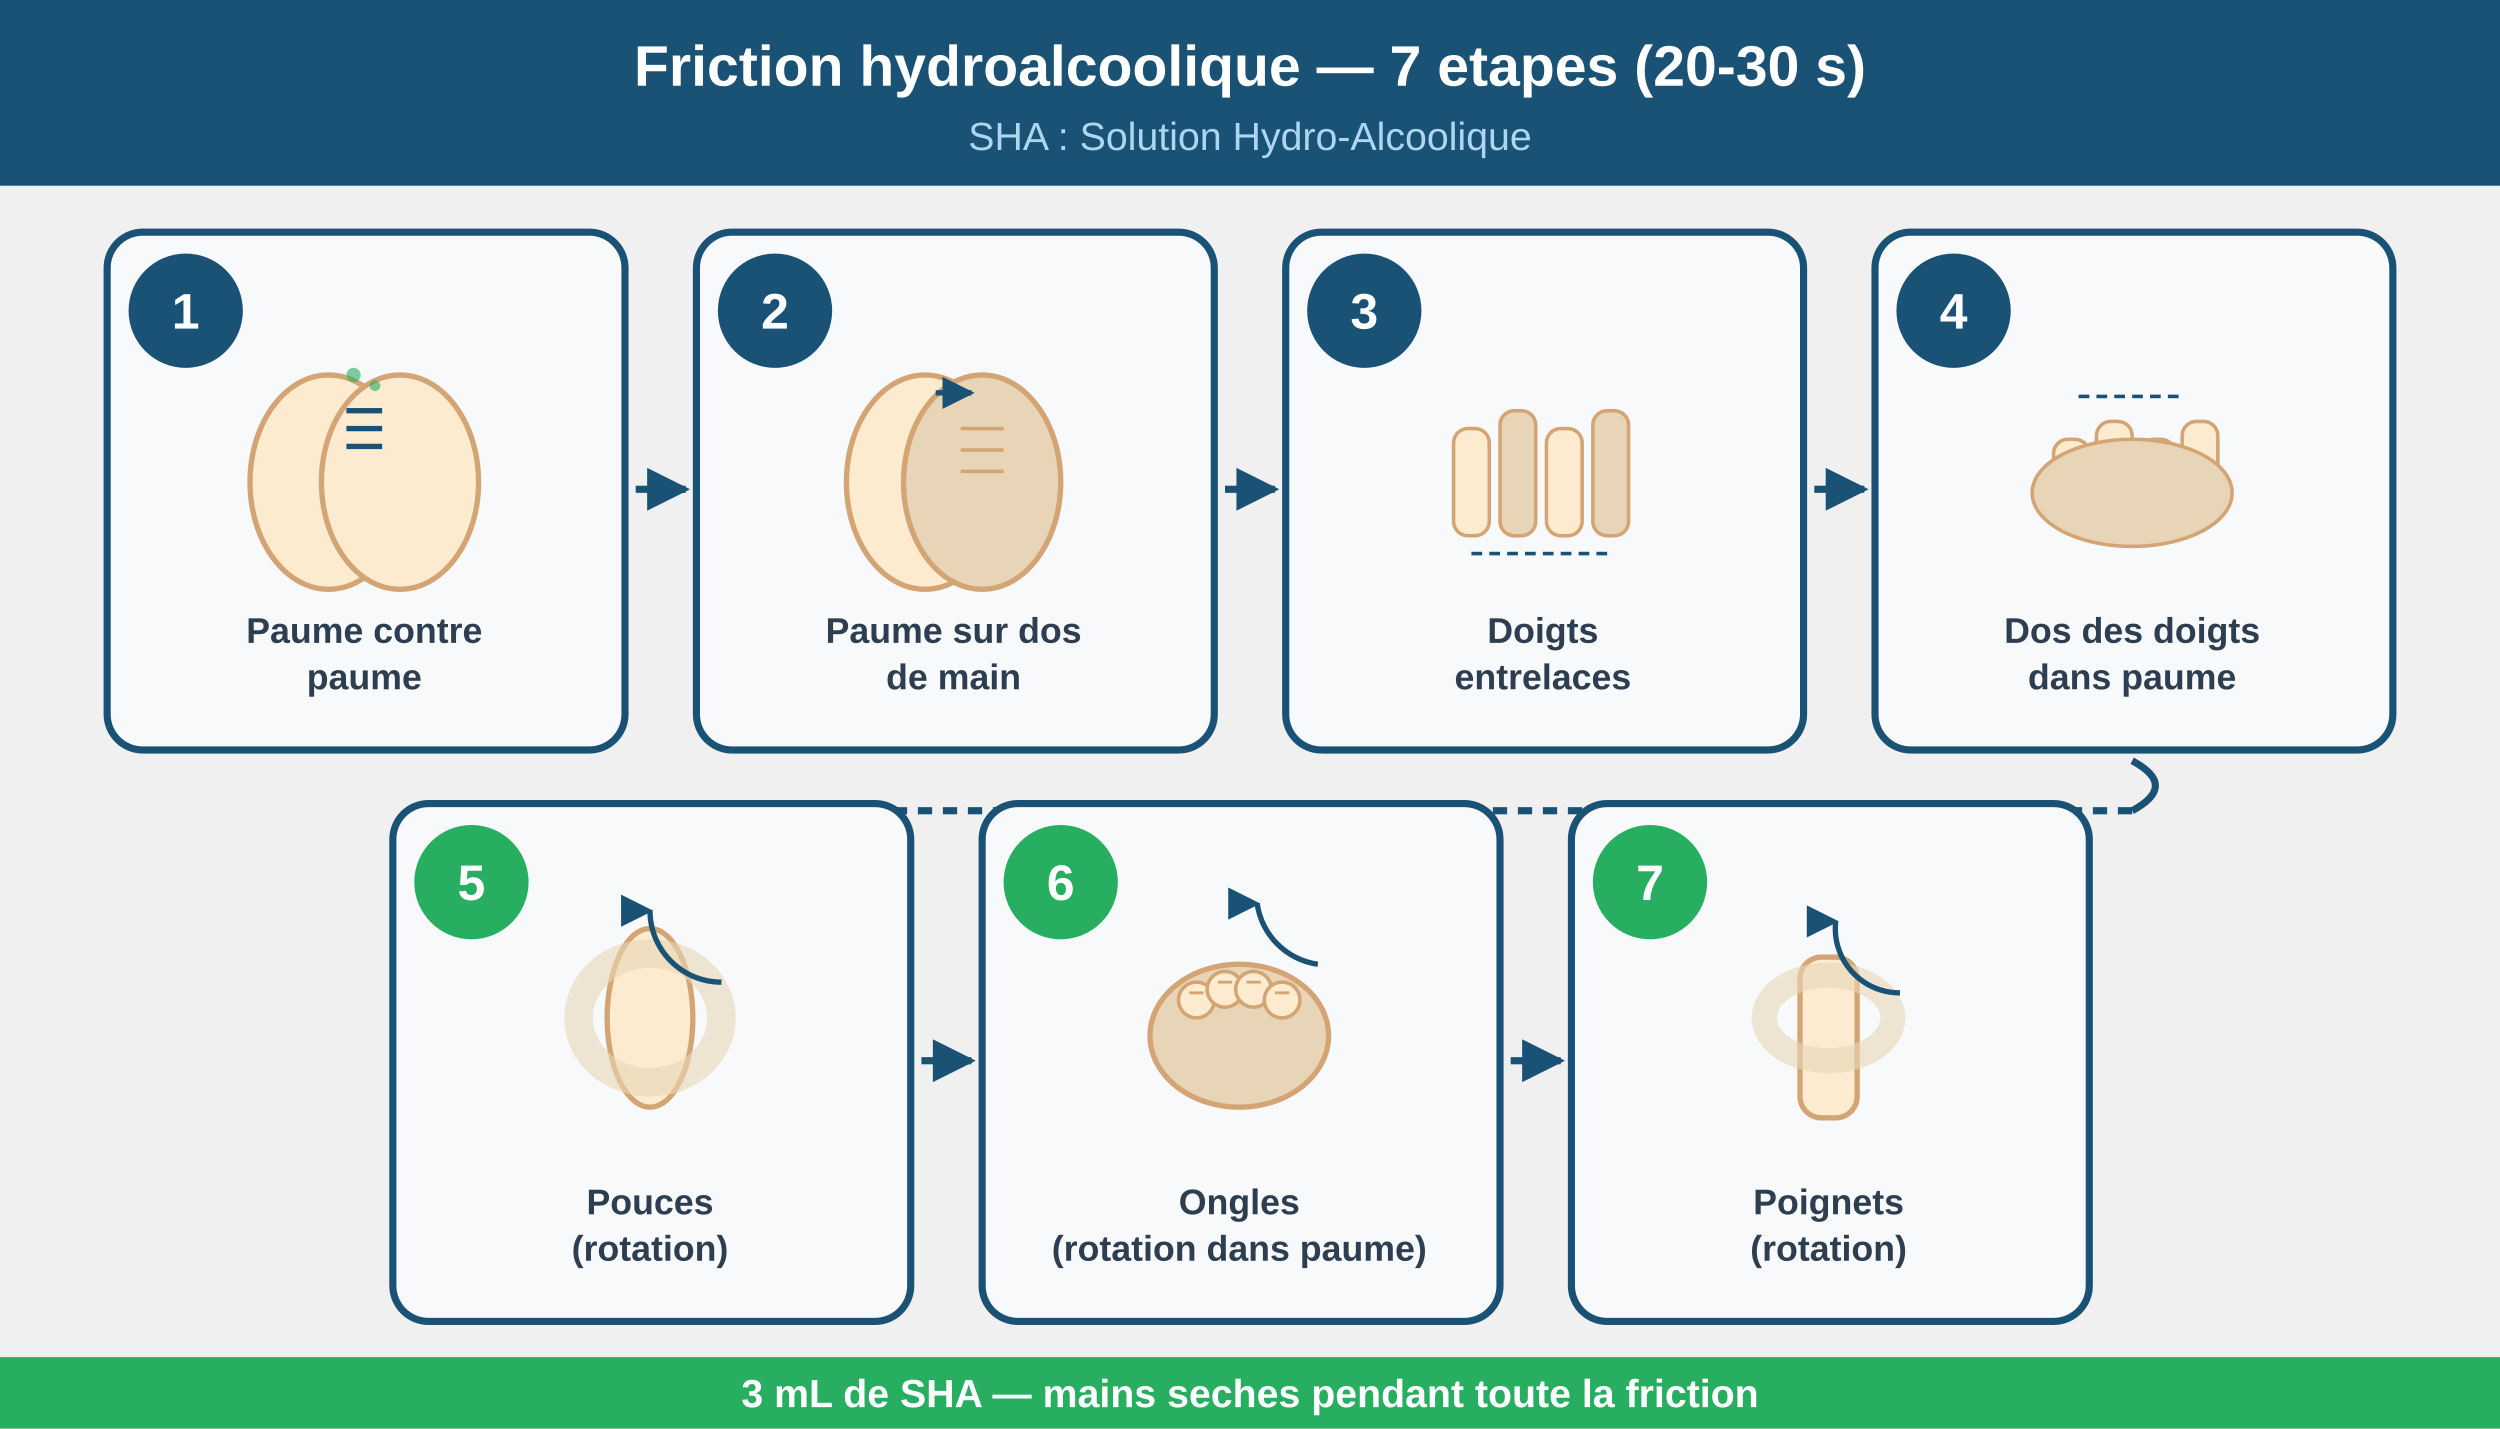
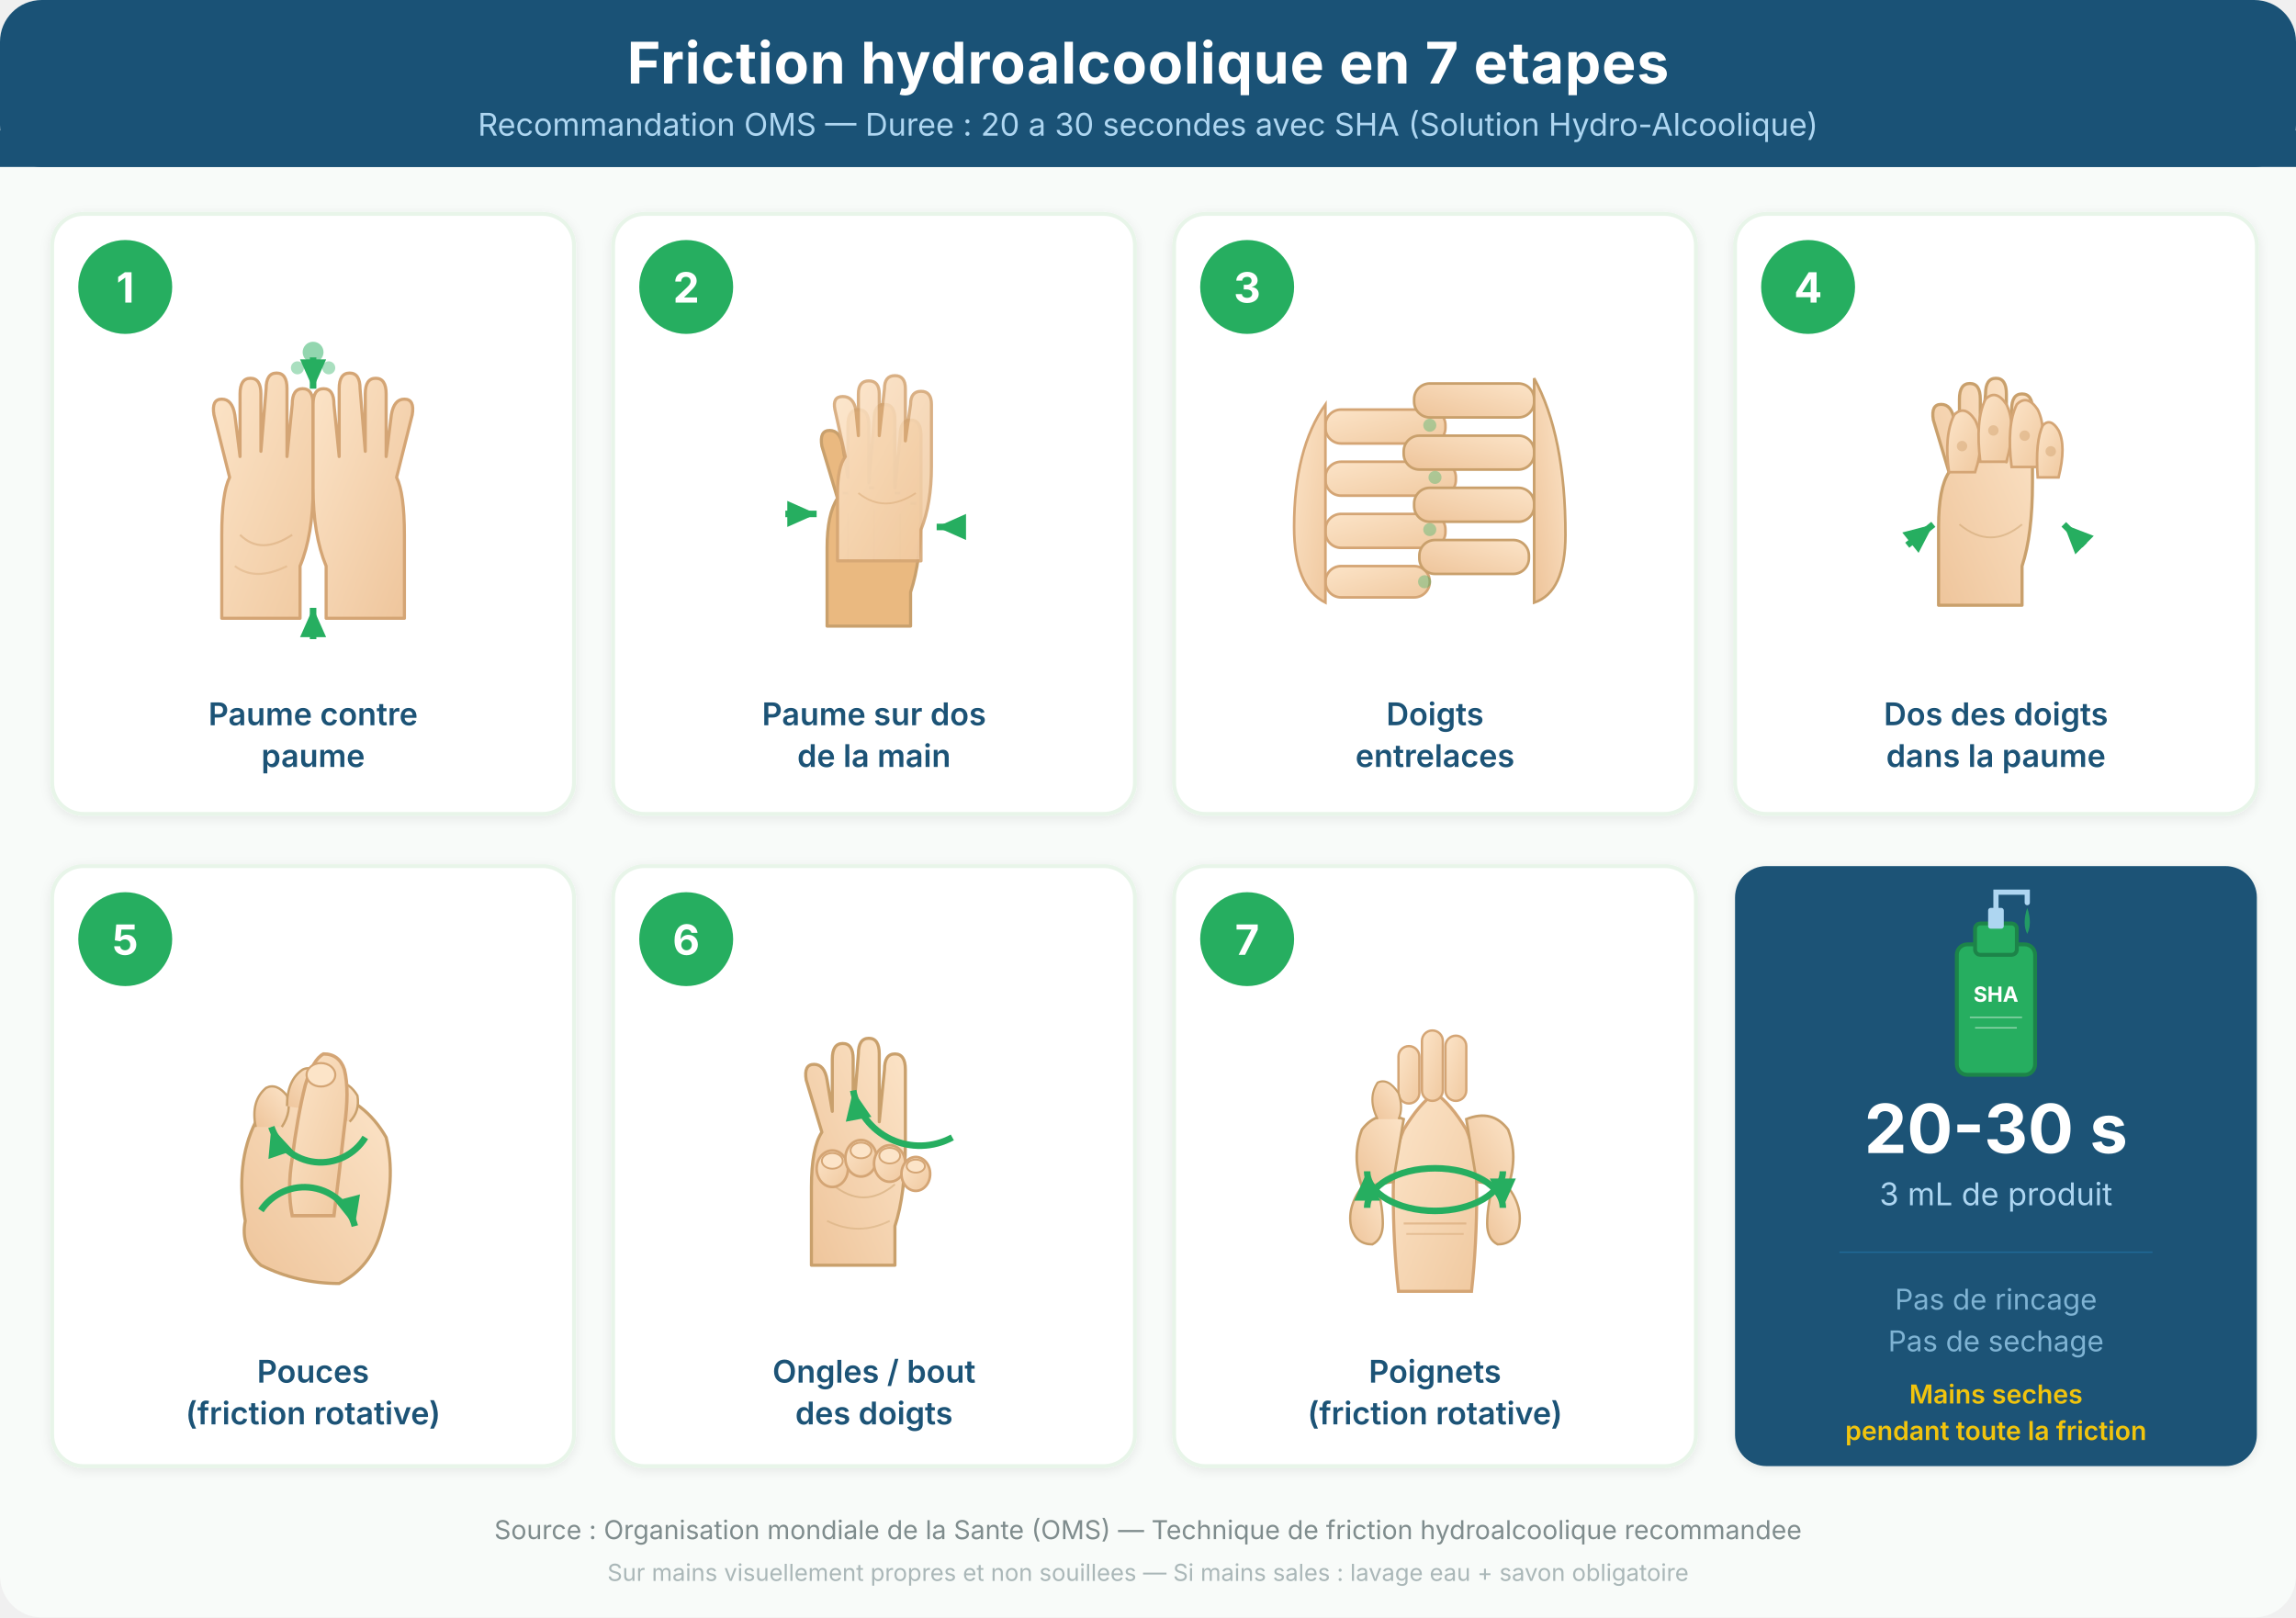
- <svg xmlns="http://www.w3.org/2000/svg" viewBox="0 0 700 400" width="700" height="400" font-family="Arial, sans-serif">
+ <svg xmlns="http://www.w3.org/2000/svg" viewBox="0 0 880 620" width="880" height="620" font-family="Inter, Arial, sans-serif">
  <defs>
-     <marker id="shaArrow" viewBox="0 0 10 10" refX="9" refY="5" markerWidth="6" markerHeight="6" orient="auto-start-auto">
-       <path d="M 0 0 L 10 5 L 0 10 z" fill="#1a5276" />
+     <linearGradient id="skin" x1="0%" y1="0%" x2="100%" y2="100%">
+       <stop offset="0%" stop-color="#fce4c8" />
+       <stop offset="100%" stop-color="#f0c9a0" />
+     </linearGradient>
+     <linearGradient id="skin2" x1="100%" y1="0%" x2="0%" y2="100%">
+       <stop offset="0%" stop-color="#fce4c8" />
+       <stop offset="100%" stop-color="#eec49a" />
+     </linearGradient>
+     <filter id="shadow" x="-4%" y="-4%" width="108%" height="108%">
+       <feDropShadow dx="0" dy="1" stdDeviation="2" flood-color="#000" flood-opacity="0.08" />
+     </filter>
+     <marker id="arr" viewBox="0 0 10 10" refX="9" refY="5" markerWidth="5" markerHeight="5" orient="auto">
+       <path d="M0,1 L9,5 L0,9z" fill="#27ae60" />
    </marker>
-     <linearGradient id="shaGrad" x1="0" y1="0" x2="1" y2="0">
-       <stop offset="0%" stop-color="#1a5276" />
-       <stop offset="100%" stop-color="#27ae60" />
-     </linearGradient>
  </defs>
-   <rect x="0" y="0" width="700" height="52" rx="0" fill="#1a5276" />
-   <text x="350" y="24" text-anchor="middle" font-size="16" font-weight="bold" fill="#fff">Friction hydroalcoolique — 7 etapes (20-30 s)</text>
-   <text x="350" y="42" text-anchor="middle" font-size="11" fill="#aed6f1">SHA : Solution Hydro-Alcoolique</text>
-   <g transform="translate(30,65)">
-     <rect width="145" height="145" rx="10" fill="#f8f9fa" stroke="#1a5276" stroke-width="2" />
-     <circle cx="22" cy="22" r="16" fill="#1a5276" />
-     <text x="22" y="27" text-anchor="middle" font-size="14" font-weight="bold" fill="#fff">1</text>
-     <g transform="translate(72,55)">
-       <ellipse cx="-10" cy="15" rx="22" ry="30" fill="#fdebd0" stroke="#d4a574" stroke-width="1.5" />
-       <ellipse cx="10" cy="15" rx="22" ry="30" fill="#fdebd0" stroke="#d4a574" stroke-width="1.5" />
-       <line x1="-5" y1="-5" x2="5" y2="-5" stroke="#1a5276" stroke-width="1.5" />
-       <line x1="5" y1="0" x2="-5" y2="0" stroke="#1a5276" stroke-width="1.5" />
-       <line x1="-5" y1="5" x2="5" y2="5" stroke="#1a5276" stroke-width="1.5" />
-       <circle cx="-3" cy="-15" r="2" fill="#27ae60" opacity="0.6" />
-       <circle cx="3" cy="-12" r="1.5" fill="#27ae60" opacity="0.6" />
+   <rect width="880" height="620" rx="16" fill="#f8fbf9" />
+   <rect width="880" height="64" rx="16" fill="#1a5276" />
+   <rect y="50" width="880" height="14" fill="#1a5276" />
+   <text x="440" y="32" text-anchor="middle" font-size="22" font-weight="700" fill="#fff" letter-spacing="0.3">Friction hydroalcoolique en 7 etapes</text>
+   <text x="440" y="52" text-anchor="middle" font-size="12" fill="#aed6f1">Recommandation OMS — Duree : 20 a 30 secondes avec SHA (Solution Hydro-Alcoolique)</text>
+   <g transform="translate(20,82)" filter="url(#shadow)">
+     <rect width="200" height="230" rx="12" fill="#fff" stroke="#e8f5e9" stroke-width="1.5" />
+     <circle cx="28" cy="28" r="18" fill="#27ae60" />
+     <text x="28" y="34" text-anchor="middle" font-size="16" font-weight="700" fill="#fff">1</text>
+     <g transform="translate(100,115)">
+       <g transform="translate(-20,0)">
+         <path d="M-15,40 L-15,8 Q-15,-8 -12,-14 L-18,-38 Q-19,-44 -15,-44 Q-11,-44 -10,-38 L-8,-22                  L-8,-46 Q-8,-52 -4,-52 Q0,-52 0,-46 L0,-24                  L2,-48 Q2,-54 6,-54 Q10,-54 10,-48 L10,-22                  L12,-42 Q12,-48 16,-48 Q20,-48 20,-42 L20,-10                  Q20,8 15,20 L15,40 Z" fill="url(#skin)" stroke="#d4a574" stroke-width="1.2" stroke-linejoin="round" />
+         <path d="M-8,8 Q0,16 12,8" fill="none" stroke="#d4a574" stroke-width="0.8" opacity="0.5" />
+         <path d="M-10,20 Q-2,26 10,20" fill="none" stroke="#d4a574" stroke-width="0.8" opacity="0.4" />
+       </g>
+       <g transform="translate(20,0) scale(-1,1)">
+         <path d="M-15,40 L-15,8 Q-15,-8 -12,-14 L-18,-38 Q-19,-44 -15,-44 Q-11,-44 -10,-38 L-8,-22                  L-8,-46 Q-8,-52 -4,-52 Q0,-52 0,-46 L0,-24                  L2,-48 Q2,-54 6,-54 Q10,-54 10,-48 L10,-22                  L12,-42 Q12,-48 16,-48 Q20,-48 20,-42 L20,-10                  Q20,8 15,20 L15,40 Z" fill="url(#skin2)" stroke="#d4a574" stroke-width="1.2" stroke-linejoin="round" />
+       </g>
+       <circle cx="0" cy="-62" r="4" fill="#27ae60" opacity="0.5" />
+       <circle cx="-6" cy="-56" r="2.5" fill="#27ae60" opacity="0.4" />
+       <circle cx="6" cy="-56" r="2.5" fill="#27ae60" opacity="0.4" />
+       <path d="M0,-60 L0,-48" stroke="#27ae60" stroke-width="2.5" marker-end="url(#arr)" />
+       <path d="M0,48 L0,36" stroke="#27ae60" stroke-width="2.5" marker-end="url(#arr)" />
    </g>
-     <text x="72" y="115" text-anchor="middle" font-size="10" font-weight="bold" fill="#2c3e50">Paume contre</text>
-     <text x="72" y="128" text-anchor="middle" font-size="10" font-weight="bold" fill="#2c3e50">paume</text>
+     <text x="100" y="196" text-anchor="middle" font-size="12" font-weight="600" fill="#1a5276">Paume contre</text>
+     <text x="100" y="212" text-anchor="middle" font-size="12" font-weight="600" fill="#1a5276">paume</text>
  </g>
-   <line x1="178" y1="137" x2="192" y2="137" stroke="#1a5276" stroke-width="2" marker-end="url(#shaArrow)" />
-   <g transform="translate(195,65)">
-     <rect width="145" height="145" rx="10" fill="#f8f9fa" stroke="#1a5276" stroke-width="2" />
-     <circle cx="22" cy="22" r="16" fill="#1a5276" />
-     <text x="22" y="27" text-anchor="middle" font-size="14" font-weight="bold" fill="#fff">2</text>
-     <g transform="translate(72,55)">
-       <ellipse cx="-8" cy="15" rx="22" ry="30" fill="#fdebd0" stroke="#d4a574" stroke-width="1.5" />
-       <ellipse cx="8" cy="15" rx="22" ry="30" fill="#e8d5b7" stroke="#d4a574" stroke-width="1.5" />
-       <line x1="2" y1="0" x2="14" y2="0" stroke="#d4a574" stroke-width="1" />
-       <line x1="2" y1="6" x2="14" y2="6" stroke="#d4a574" stroke-width="1" />
-       <line x1="2" y1="12" x2="14" y2="12" stroke="#d4a574" stroke-width="1" />
-       <path d="M -5,-10 L 5,-10" stroke="#1a5276" stroke-width="1.5" marker-end="url(#shaArrow)" />
+   <g transform="translate(235,82)" filter="url(#shadow)">
+     <rect width="200" height="230" rx="12" fill="#fff" stroke="#e8f5e9" stroke-width="1.5" />
+     <circle cx="28" cy="28" r="18" fill="#27ae60" />
+     <text x="28" y="34" text-anchor="middle" font-size="16" font-weight="700" fill="#fff">2</text>
+     <g transform="translate(100,115)">
+       <g transform="translate(0,8)">
+         <path d="M-18,35 L-18,5 Q-18,-8 -14,-14 L-20,-34 Q-21,-40 -17,-40 Q-13,-40 -12,-34 L-10,-22                  L-10,-42 Q-10,-48 -6,-48 Q-2,-48 -2,-42 L-2,-20                  L0,-44 Q0,-50 4,-50 Q8,-50 8,-44 L8,-18                  L10,-38 Q10,-44 14,-44 Q18,-44 18,-38 L18,-8                  Q18,10 14,22 L14,35 Z" fill="#eab980" stroke="#c9a06c" stroke-width="1.2" stroke-linejoin="round" />
+         <line x1="-12" y1="-16" x2="-10" y2="-16" stroke="#c9a06c" stroke-width="1" />
+         <line x1="-2" y1="-18" x2="0" y2="-18" stroke="#c9a06c" stroke-width="1" />
+         <line x1="8" y1="-16" x2="10" y2="-16" stroke="#c9a06c" stroke-width="1" />
+         <line x1="14" y1="-12" x2="16" y2="-12" stroke="#c9a06c" stroke-width="1" />
+         <line x1="-10" y1="-8" x2="-10" y2="10" stroke="#c9a06c" stroke-width="0.5" opacity="0.4" />
+         <line x1="0" y1="-10" x2="0" y2="10" stroke="#c9a06c" stroke-width="0.5" opacity="0.4" />
+         <line x1="10" y1="-8" x2="10" y2="10" stroke="#c9a06c" stroke-width="0.5" opacity="0.4" />
+       </g>
+       <g transform="translate(2,-12)" opacity="0.88">
+         <path d="M-16,30 L-16,4 Q-16,-6 -13,-10 L-17,-28 Q-18,-33 -14,-33 Q-10,-33 -9,-28 L-8,-18                  L-8,-34 Q-8,-39 -4,-39 Q0,-39 0,-34 L0,-18                  L2,-36 Q2,-41 6,-41 Q10,-41 10,-36 L10,-16                  L12,-30 Q12,-35 16,-35 Q20,-35 20,-30 L20,-6                  Q20,8 16,18 L16,30 Z" fill="url(#skin)" stroke="#d4a574" stroke-width="1.2" stroke-linejoin="round" />
+         <path d="M-8,4 Q2,12 14,4" fill="none" stroke="#d4a574" stroke-width="0.7" opacity="0.5" />
+       </g>
+       <path d="M-34,0 L-22,0" stroke="#27ae60" stroke-width="2.5" marker-end="url(#arr)" />
+       <path d="M34,5 L24,5" stroke="#27ae60" stroke-width="2.5" marker-end="url(#arr)" />
    </g>
-     <text x="72" y="115" text-anchor="middle" font-size="10" font-weight="bold" fill="#2c3e50">Paume sur dos</text>
-     <text x="72" y="128" text-anchor="middle" font-size="10" font-weight="bold" fill="#2c3e50">de main</text>
+     <text x="100" y="196" text-anchor="middle" font-size="12" font-weight="600" fill="#1a5276">Paume sur dos</text>
+     <text x="100" y="212" text-anchor="middle" font-size="12" font-weight="600" fill="#1a5276">de la main</text>
  </g>
-   <line x1="343" y1="137" x2="357" y2="137" stroke="#1a5276" stroke-width="2" marker-end="url(#shaArrow)" />
-   <g transform="translate(360,65)">
-     <rect width="145" height="145" rx="10" fill="#f8f9fa" stroke="#1a5276" stroke-width="2" />
-     <circle cx="22" cy="22" r="16" fill="#1a5276" />
-     <text x="22" y="27" text-anchor="middle" font-size="14" font-weight="bold" fill="#fff">3</text>
-     <g transform="translate(72,50)">
-       <rect x="-25" y="5" width="10" height="30" rx="4" fill="#fdebd0" stroke="#d4a574" stroke-width="1" />
-       <rect x="-12" y="0" width="10" height="35" rx="4" fill="#e8d5b7" stroke="#d4a574" stroke-width="1" />
-       <rect x="1" y="5" width="10" height="30" rx="4" fill="#fdebd0" stroke="#d4a574" stroke-width="1" />
-       <rect x="14" y="0" width="10" height="35" rx="4" fill="#e8d5b7" stroke="#d4a574" stroke-width="1" />
-       <line x1="-20" y1="40" x2="20" y2="40" stroke="#1a5276" stroke-width="1" stroke-dasharray="3,2" />
+   <g transform="translate(450,82)" filter="url(#shadow)">
+     <rect width="200" height="230" rx="12" fill="#fff" stroke="#e8f5e9" stroke-width="1.5" />
+     <circle cx="28" cy="28" r="18" fill="#27ae60" />
+     <text x="28" y="34" text-anchor="middle" font-size="16" font-weight="700" fill="#fff">3</text>
+     <g transform="translate(100,105)">
+       <rect x="-42" y="-30" width="46" height="13" rx="6" fill="url(#skin)" stroke="#d4a574" stroke-width="1" />
+       <rect x="-42" y="-10" width="50" height="13" rx="6" fill="url(#skin)" stroke="#d4a574" stroke-width="1" />
+       <rect x="-42" y="10" width="46" height="13" rx="6" fill="url(#skin)" stroke="#d4a574" stroke-width="1" />
+       <rect x="-42" y="30" width="40" height="12" rx="6" fill="url(#skin)" stroke="#d4a574" stroke-width="1" />
+       <rect x="-8" y="-40" width="46" height="13" rx="6" fill="url(#skin2)" stroke="#c9a06c" stroke-width="1" />
+       <rect x="-12" y="-20" width="50" height="13" rx="6" fill="url(#skin2)" stroke="#c9a06c" stroke-width="1" />
+       <rect x="-8" y="0" width="46" height="13" rx="6" fill="url(#skin2)" stroke="#c9a06c" stroke-width="1" />
+       <rect x="-6" y="20" width="42" height="13" rx="6" fill="url(#skin2)" stroke="#c9a06c" stroke-width="1" />
+       <path d="M-42,-32 Q-54,-15 -54,15 Q-54,38 -42,44 L-42,-32Z" fill="url(#skin)" stroke="#d4a574" stroke-width="1" />
+       <path d="M38,-42 Q50,-20 50,18 Q50,40 38,44 L38,-42Z" fill="url(#skin2)" stroke="#c9a06c" stroke-width="1" />
+       <circle cx="-2" cy="-24" r="2.5" fill="#27ae60" opacity="0.35" />
+       <circle cx="0" cy="-4" r="2.5" fill="#27ae60" opacity="0.35" />
+       <circle cx="-2" cy="16" r="2.5" fill="#27ae60" opacity="0.35" />
+       <circle cx="-4" cy="36" r="2.5" fill="#27ae60" opacity="0.35" />
    </g>
-     <text x="72" y="115" text-anchor="middle" font-size="10" font-weight="bold" fill="#2c3e50">Doigts</text>
-     <text x="72" y="128" text-anchor="middle" font-size="10" font-weight="bold" fill="#2c3e50">entrelaces</text>
+     <text x="100" y="196" text-anchor="middle" font-size="12" font-weight="600" fill="#1a5276">Doigts</text>
+     <text x="100" y="212" text-anchor="middle" font-size="12" font-weight="600" fill="#1a5276">entrelaces</text>
  </g>
-   <line x1="508" y1="137" x2="522" y2="137" stroke="#1a5276" stroke-width="2" marker-end="url(#shaArrow)" />
-   <g transform="translate(525,65)">
-     <rect width="145" height="145" rx="10" fill="#f8f9fa" stroke="#1a5276" stroke-width="2" />
-     <circle cx="22" cy="22" r="16" fill="#1a5276" />
-     <text x="22" y="27" text-anchor="middle" font-size="14" font-weight="bold" fill="#fff">4</text>
-     <g transform="translate(72,48)">
-       <rect x="-22" y="10" width="10" height="22" rx="4" fill="#fdebd0" stroke="#d4a574" stroke-width="1" />
-       <rect x="-10" y="5" width="10" height="27" rx="4" fill="#fdebd0" stroke="#d4a574" stroke-width="1" />
-       <rect x="2" y="10" width="10" height="22" rx="4" fill="#fdebd0" stroke="#d4a574" stroke-width="1" />
-       <rect x="14" y="5" width="10" height="27" rx="4" fill="#fdebd0" stroke="#d4a574" stroke-width="1" />
-       <ellipse cx="0" cy="25" rx="28" ry="15" fill="#e8d5b7" stroke="#d4a574" stroke-width="1" />
-       <line x1="-15" y1="-2" x2="15" y2="-2" stroke="#1a5276" stroke-width="1" stroke-dasharray="3,2" />
+   <g transform="translate(665,82)" filter="url(#shadow)">
+     <rect width="200" height="230" rx="12" fill="#fff" stroke="#e8f5e9" stroke-width="1.5" />
+     <circle cx="28" cy="28" r="18" fill="#27ae60" />
+     <text x="28" y="34" text-anchor="middle" font-size="16" font-weight="700" fill="#fff">4</text>
+     <g transform="translate(100,115)">
+       <path d="M-22,35 L-22,5 Q-22,-10 -18,-16 L-24,-36 Q-25,-42 -21,-42 Q-17,-42 -16,-36 L-14,-24                L-14,-44 Q-14,-50 -10,-50 Q-6,-50 -6,-44 L-6,-22                L-4,-46 Q-4,-52 0,-52 Q4,-52 4,-46 L4,-20                L6,-40 Q6,-46 10,-46 Q14,-46 14,-40 L14,-12                Q14,8 10,20 L10,35 Z" fill="url(#skin2)" stroke="#c9a06c" stroke-width="1.2" stroke-linejoin="round" />
+       <path d="M-14,4 Q-2,14 10,4" fill="none" stroke="#c9a06c" stroke-width="0.7" opacity="0.5" />
+       <g transform="translate(0,-6)">
+         <path d="M-18,-10 Q-20,-24 -16,-32 Q-12,-36 -8,-30 Q-4,-22 -8,-10Z" fill="url(#skin)" stroke="#d4a574" stroke-width="1" />
+         <path d="M-6,-14 Q-8,-30 -4,-38 Q0,-42 4,-36 Q8,-28 4,-14Z" fill="url(#skin)" stroke="#d4a574" stroke-width="1" />
+         <path d="M6,-12 Q4,-28 8,-36 Q12,-40 16,-34 Q20,-26 16,-12Z" fill="url(#skin)" stroke="#d4a574" stroke-width="1" />
+         <path d="M16,-8 Q15,-22 18,-28 Q21,-31 24,-26 Q27,-20 24,-8Z" fill="url(#skin)" stroke="#d4a574" stroke-width="1" />
+         <circle cx="-13" cy="-20" r="2" fill="#d4a574" opacity="0.5" />
+         <circle cx="-1" cy="-26" r="2" fill="#d4a574" opacity="0.5" />
+         <circle cx="11" cy="-24" r="2" fill="#d4a574" opacity="0.5" />
+         <circle cx="21" cy="-18" r="2" fill="#d4a574" opacity="0.5" />
+       </g>
+       <path d="M-34,12 L-24,4" stroke="#27ae60" stroke-width="2.5" marker-end="url(#arr)" />
+       <path d="M34,12 L26,4" stroke="#27ae60" stroke-width="2.5" marker-end="url(#arr)" />
    </g>
-     <text x="72" y="115" text-anchor="middle" font-size="10" font-weight="bold" fill="#2c3e50">Dos des doigts</text>
-     <text x="72" y="128" text-anchor="middle" font-size="10" font-weight="bold" fill="#2c3e50">dans paume</text>
+     <text x="100" y="196" text-anchor="middle" font-size="12" font-weight="600" fill="#1a5276">Dos des doigts</text>
+     <text x="100" y="212" text-anchor="middle" font-size="12" font-weight="600" fill="#1a5276">dans la paume</text>
  </g>
-   <path d="M 597,213 Q 610,220 597,227" fill="none" stroke="#1a5276" stroke-width="2" />
-   <path d="M 597,227 L 185,227" fill="none" stroke="#1a5276" stroke-width="2" stroke-dasharray="4,3" />
-   <polygon points="185,224 175,227 185,230" fill="#1a5276" />
-   <g transform="translate(110,225)">
-     <rect width="145" height="145" rx="10" fill="#f8f9fa" stroke="#1a5276" stroke-width="2" />
-     <circle cx="22" cy="22" r="16" fill="#27ae60" />
-     <text x="22" y="27" text-anchor="middle" font-size="14" font-weight="bold" fill="#fff">5</text>
-     <g transform="translate(72,50)">
-       <ellipse cx="0" cy="10" rx="12" ry="25" fill="#fdebd0" stroke="#d4a574" stroke-width="1.5" />
-       <ellipse cx="0" cy="10" rx="20" ry="18" fill="none" stroke="#e8d5b7" stroke-width="8" opacity="0.6" />
-       <path d="M 20,0 A 20,20 0 0 1 0,-20" fill="none" stroke="#1a5276" stroke-width="1.5" marker-end="url(#shaArrow)" />
+   <g transform="translate(20,332)" filter="url(#shadow)">
+     <rect width="200" height="230" rx="12" fill="#fff" stroke="#e8f5e9" stroke-width="1.5" />
+     <circle cx="28" cy="28" r="18" fill="#27ae60" />
+     <text x="28" y="34" text-anchor="middle" font-size="16" font-weight="700" fill="#fff">5</text>
+     <g transform="translate(100,118)">
+       <path d="M-26,18 Q-30,-4 -22,-20 Q-12,-32 5,-32 Q20,-28 28,-14 Q32,2 26,22 Q22,36 10,42 Q-6,42 -20,35 Q-28,28 -26,18Z" fill="url(#skin2)" stroke="#c9a06c" stroke-width="1.2" />
+       <path d="M-22,-18 Q-24,-28 -18,-33 Q-14,-35 -10,-30 Q-8,-24 -12,-18" fill="url(#skin2)" stroke="#c9a06c" stroke-width="0.9" />
+       <path d="M-10,-26 Q-10,-36 -4,-40 Q0,-42 4,-36 Q6,-30 2,-24" fill="url(#skin2)" stroke="#c9a06c" stroke-width="0.9" />
+       <path d="M3,-22 Q4,-32 10,-35 Q14,-35 17,-30 Q18,-24 14,-20" fill="url(#skin2)" stroke="#c9a06c" stroke-width="0.9" />
+       <path d="M-8,16 Q-10,6 -8,-6 Q-6,-22 -3,-34 Q0,-44 4,-46 Q10,-46 12,-40 Q14,-32 12,-18 Q10,0 8,16Z" fill="url(#skin)" stroke="#d4a574" stroke-width="1.3" />
+       <ellipse cx="3" cy="-38" rx="5.5" ry="4.5" fill="#fce4c8" stroke="#d4a574" stroke-width="0.8" />
+       <path d="M20,-14 A20,20 0 0,1 -16,-18" fill="none" stroke="#27ae60" stroke-width="2.5" marker-end="url(#arr)" />
+       <path d="M-20,14 A20,20 0 0,1 16,20" fill="none" stroke="#27ae60" stroke-width="2.5" marker-end="url(#arr)" />
    </g>
-     <text x="72" y="115" text-anchor="middle" font-size="10" font-weight="bold" fill="#2c3e50">Pouces</text>
-     <text x="72" y="128" text-anchor="middle" font-size="10" font-weight="bold" fill="#2c3e50">(rotation)</text>
+     <text x="100" y="198" text-anchor="middle" font-size="12" font-weight="600" fill="#1a5276">Pouces</text>
+     <text x="100" y="214" text-anchor="middle" font-size="12" font-weight="600" fill="#1a5276">(friction rotative)</text>
  </g>
-   <line x1="258" y1="297" x2="272" y2="297" stroke="#1a5276" stroke-width="2" marker-end="url(#shaArrow)" />
-   <g transform="translate(275,225)">
-     <rect width="145" height="145" rx="10" fill="#f8f9fa" stroke="#1a5276" stroke-width="2" />
-     <circle cx="22" cy="22" r="16" fill="#27ae60" />
-     <text x="22" y="27" text-anchor="middle" font-size="14" font-weight="bold" fill="#fff">6</text>
-     <g transform="translate(72,50)">
-       <ellipse cx="0" cy="15" rx="25" ry="20" fill="#e8d5b7" stroke="#d4a574" stroke-width="1.5" />
-       <circle cx="-12" cy="5" r="5" fill="#fdebd0" stroke="#d4a574" stroke-width="1" />
-       <path d="M -14,3 L -10,3" stroke="#d4a574" stroke-width="0.8" />
-       <circle cx="-4" cy="2" r="5" fill="#fdebd0" stroke="#d4a574" stroke-width="1" />
-       <path d="M -6,0 L -2,0" stroke="#d4a574" stroke-width="0.8" />
-       <circle cx="4" cy="2" r="5" fill="#fdebd0" stroke="#d4a574" stroke-width="1" />
-       <path d="M 2,0 L 6,0" stroke="#d4a574" stroke-width="0.8" />
-       <circle cx="12" cy="5" r="5" fill="#fdebd0" stroke="#d4a574" stroke-width="1" />
-       <path d="M 10,3 L 14,3" stroke="#d4a574" stroke-width="0.8" />
-       <path d="M 22,-5 A 20,20 0 0 1 5,-22" fill="none" stroke="#1a5276" stroke-width="1.5" marker-end="url(#shaArrow)" />
+   <g transform="translate(235,332)" filter="url(#shadow)">
+     <rect width="200" height="230" rx="12" fill="#fff" stroke="#e8f5e9" stroke-width="1.5" />
+     <circle cx="28" cy="28" r="18" fill="#27ae60" />
+     <text x="28" y="34" text-anchor="middle" font-size="16" font-weight="700" fill="#fff">6</text>
+     <g transform="translate(100,118)">
+       <path d="M-24,35 L-24,5 Q-24,-10 -20,-16 L-26,-36 Q-27,-42 -23,-42 Q-19,-42 -18,-36 L-16,-24                L-16,-44 Q-16,-50 -12,-50 Q-8,-50 -8,-44 L-8,-22                L-6,-46 Q-6,-52 -2,-52 Q2,-52 2,-46 L2,-20                L4,-40 Q4,-46 8,-46 Q12,-46 12,-40 L12,-12                Q12,8 8,20 L8,35 Z" fill="url(#skin2)" stroke="#c9a06c" stroke-width="1.2" stroke-linejoin="round" />
+       <path d="M-16,4 Q-4,14 8,4" fill="none" stroke="#c9a06c" stroke-width="0.7" opacity="0.5" />
+       <path d="M-18,18 Q-6,24 6,18" fill="none" stroke="#c9a06c" stroke-width="0.7" opacity="0.4" />
+       <ellipse cx="-16" cy="-2" rx="6" ry="7" fill="url(#skin)" stroke="#d4a574" stroke-width="1" />
+       <ellipse cx="-16" cy="-5" rx="4" ry="3" fill="#fce4c8" stroke="#d4a574" stroke-width="0.7" />
+       <ellipse cx="-5" cy="-6" rx="6" ry="7" fill="url(#skin)" stroke="#d4a574" stroke-width="1" />
+       <ellipse cx="-5" cy="-9" rx="4" ry="3" fill="#fce4c8" stroke="#d4a574" stroke-width="0.7" />
+       <ellipse cx="6" cy="-4" rx="6" ry="7" fill="url(#skin)" stroke="#d4a574" stroke-width="1" />
+       <ellipse cx="6" cy="-7" rx="4" ry="3" fill="#fce4c8" stroke="#d4a574" stroke-width="0.7" />
+       <ellipse cx="16" cy="0" rx="5.5" ry="6.5" fill="url(#skin)" stroke="#d4a574" stroke-width="1" />
+       <ellipse cx="16" cy="-3" rx="3.5" ry="2.5" fill="#fce4c8" stroke="#d4a574" stroke-width="0.7" />
+       <path d="M30,-14 A26,26 0 0,1 -8,-32" fill="none" stroke="#27ae60" stroke-width="2.5" marker-end="url(#arr)" />
    </g>
-     <text x="72" y="115" text-anchor="middle" font-size="10" font-weight="bold" fill="#2c3e50">Ongles</text>
-     <text x="72" y="128" text-anchor="middle" font-size="10" font-weight="bold" fill="#2c3e50">(rotation dans paume)</text>
+     <text x="100" y="198" text-anchor="middle" font-size="12" font-weight="600" fill="#1a5276">Ongles / bout</text>
+     <text x="100" y="214" text-anchor="middle" font-size="12" font-weight="600" fill="#1a5276">des doigts</text>
  </g>
-   <line x1="423" y1="297" x2="437" y2="297" stroke="#1a5276" stroke-width="2" marker-end="url(#shaArrow)" />
-   <g transform="translate(440,225)">
-     <rect width="145" height="145" rx="10" fill="#f8f9fa" stroke="#1a5276" stroke-width="2" />
-     <circle cx="22" cy="22" r="16" fill="#27ae60" />
-     <text x="22" y="27" text-anchor="middle" font-size="14" font-weight="bold" fill="#fff">7</text>
-     <g transform="translate(72,48)">
-       <rect x="-8" y="-5" width="16" height="45" rx="6" fill="#fdebd0" stroke="#d4a574" stroke-width="1.5" />
-       <ellipse cx="0" cy="12" rx="18" ry="12" fill="none" stroke="#e8d5b7" stroke-width="7" opacity="0.6" />
-       <path d="M 20,5 A 18,18 0 0 1 2,-15" fill="none" stroke="#1a5276" stroke-width="1.5" marker-end="url(#shaArrow)" />
+   <g transform="translate(450,332)" filter="url(#shadow)">
+     <rect width="200" height="230" rx="12" fill="#fff" stroke="#e8f5e9" stroke-width="1.5" />
+     <circle cx="28" cy="28" r="18" fill="#27ae60" />
+     <text x="28" y="34" text-anchor="middle" font-size="16" font-weight="700" fill="#fff">7</text>
+     <g transform="translate(100,115)">
+       <path d="M-14,48 Q-16,30 -16,10 Q-16,-5 -12,-14 Q-6,-24 0,-28 Q6,-24 12,-14 Q16,-5 16,10 Q16,30 14,48Z" fill="url(#skin)" stroke="#d4a574" stroke-width="1.2" />
+       <rect x="-14" y="-46" width="8" height="22" rx="4" fill="url(#skin)" stroke="#d4a574" stroke-width="0.9" />
+       <rect x="-5" y="-52" width="8" height="27" rx="4" fill="url(#skin)" stroke="#d4a574" stroke-width="0.9" />
+       <rect x="4" y="-50" width="8" height="25" rx="4" fill="url(#skin)" stroke="#d4a574" stroke-width="0.9" />
+       <line x1="-12" y1="22" x2="12" y2="22" stroke="#d4a574" stroke-width="0.8" opacity="0.6" />
+       <line x1="-11" y1="26" x2="11" y2="26" stroke="#d4a574" stroke-width="0.7" opacity="0.5" />
+       <path d="M-28,8 Q-32,-4 -28,-14 Q-22,-22 -12,-18 L-16,6Z" fill="url(#skin2)" stroke="#c9a06c" stroke-width="1" />
+       <path d="M28,8 Q32,-4 28,-14 Q22,-22 12,-18 L16,6Z" fill="url(#skin2)" stroke="#c9a06c" stroke-width="1" />
+       <path d="M-28,8 Q-34,16 -32,24 Q-30,30 -24,30 Q-20,28 -20,22 Q-20,16 -22,8" fill="url(#skin2)" stroke="#c9a06c" stroke-width="0.9" />
+       <path d="M28,8 Q34,16 32,24 Q30,30 24,30 Q20,28 20,22 Q20,16 22,8" fill="url(#skin2)" stroke="#c9a06c" stroke-width="0.9" />
+       <path d="M-22,-18 Q-26,-26 -22,-32 Q-18,-34 -14,-28 Q-12,-22 -14,-18" fill="url(#skin2)" stroke="#c9a06c" stroke-width="0.8" />
+       <path d="M26,2 A24,14 0 0,1 -26,2" fill="none" stroke="#27ae60" stroke-width="2.5" marker-end="url(#arr)" />
+       <path d="M-26,16 A24,14 0 0,1 26,16" fill="none" stroke="#27ae60" stroke-width="2.5" marker-end="url(#arr)" />
    </g>
-     <text x="72" y="115" text-anchor="middle" font-size="10" font-weight="bold" fill="#2c3e50">Poignets</text>
-     <text x="72" y="128" text-anchor="middle" font-size="10" font-weight="bold" fill="#2c3e50">(rotation)</text>
+     <text x="100" y="198" text-anchor="middle" font-size="12" font-weight="600" fill="#1a5276">Poignets</text>
+     <text x="100" y="214" text-anchor="middle" font-size="12" font-weight="600" fill="#1a5276">(friction rotative)</text>
  </g>
-   <rect x="0" y="380" width="700" height="20" rx="0" fill="#27ae60" />
-   <text x="350" y="394" text-anchor="middle" font-size="11" font-weight="bold" fill="#fff">3 mL de SHA — mains seches pendant toute la friction</text>
+   <g transform="translate(665,332)" filter="url(#shadow)">
+     <rect width="200" height="230" rx="12" fill="#1a5276" />
+     <rect x="85" y="30" width="30" height="50" rx="4" fill="#27ae60" stroke="#1e8449" stroke-width="1.5" />
+     <rect x="92" y="22" width="16" height="12" rx="2" fill="#27ae60" stroke="#1e8449" stroke-width="1.5" />
+     <rect x="97" y="16" width="6" height="8" rx="1" fill="#aed6f1" />
+     <path d="M100,16 L100,10 L112,10 L112,14" fill="none" stroke="#aed6f1" stroke-width="2" stroke-linecap="round" />
+     <path d="M112,16 Q114,22 112,26 Q110,22 112,16Z" fill="#27ae60" opacity="0.8" />
+     <text x="100" y="52" text-anchor="middle" font-size="8" font-weight="700" fill="#fff">SHA</text>
+     <line x1="90" y1="58" x2="110" y2="58" stroke="#fff" stroke-width="0.5" opacity="0.5" />
+     <line x1="92" y1="62" x2="108" y2="62" stroke="#fff" stroke-width="0.5" opacity="0.5" />
+     <text x="100" y="110" text-anchor="middle" font-size="26" font-weight="700" fill="#fff">20-30 s</text>
+     <text x="100" y="130" text-anchor="middle" font-size="12" fill="#aed6f1">3 mL de produit</text>
+     <line x1="40" y1="148" x2="160" y2="148" stroke="#2980b9" stroke-width="0.5" opacity="0.5" />
+     <text x="100" y="170" text-anchor="middle" font-size="11" fill="#7fb3d3">Pas de rincage</text>
+     <text x="100" y="186" text-anchor="middle" font-size="11" fill="#7fb3d3">Pas de sechage</text>
+     <text x="100" y="206" text-anchor="middle" font-size="10" font-weight="600" fill="#f1c40f">Mains seches</text>
+     <text x="100" y="220" text-anchor="middle" font-size="10" font-weight="600" fill="#f1c40f">pendant toute la friction</text>
+   </g>
+   <text x="440" y="590" text-anchor="middle" font-size="10" fill="#7f8c8d">Source : Organisation mondiale de la Sante (OMS) — Technique de friction hydroalcoolique recommandee</text>
+   <text x="440" y="606" text-anchor="middle" font-size="9" fill="#aab7b8">Sur mains visuellement propres et non souillees — Si mains sales : lavage eau + savon obligatoire</text>
</svg>
